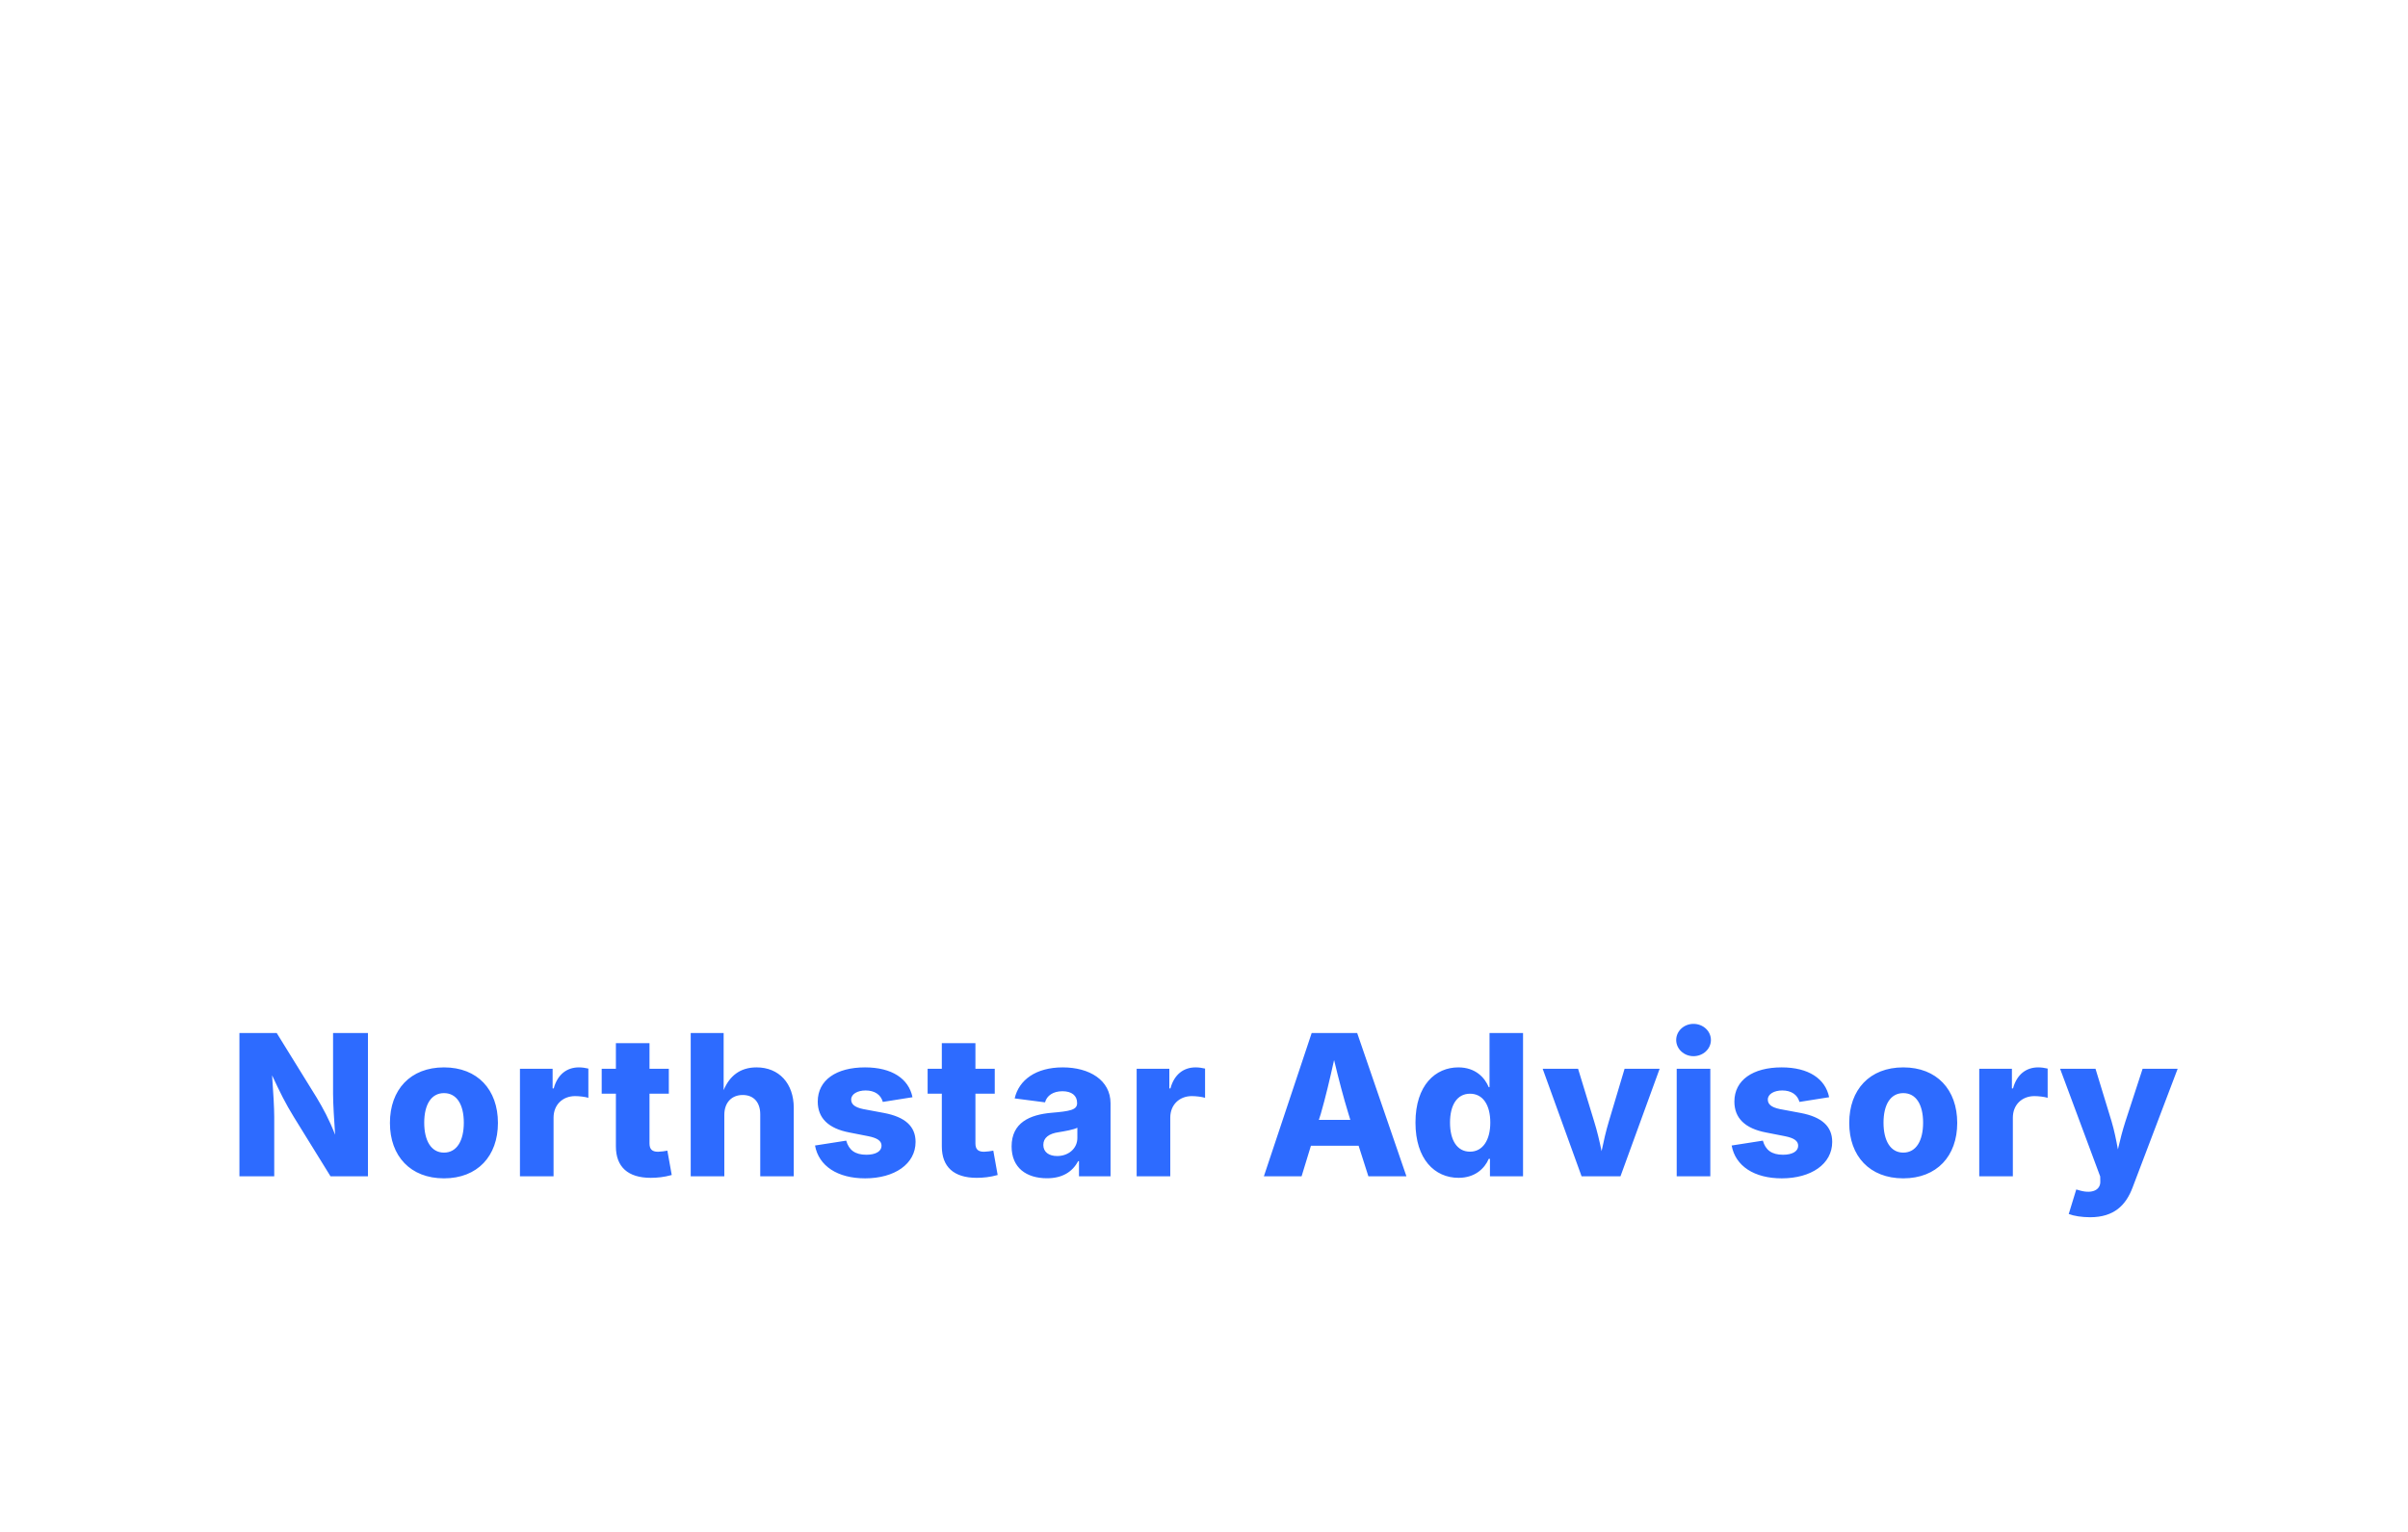
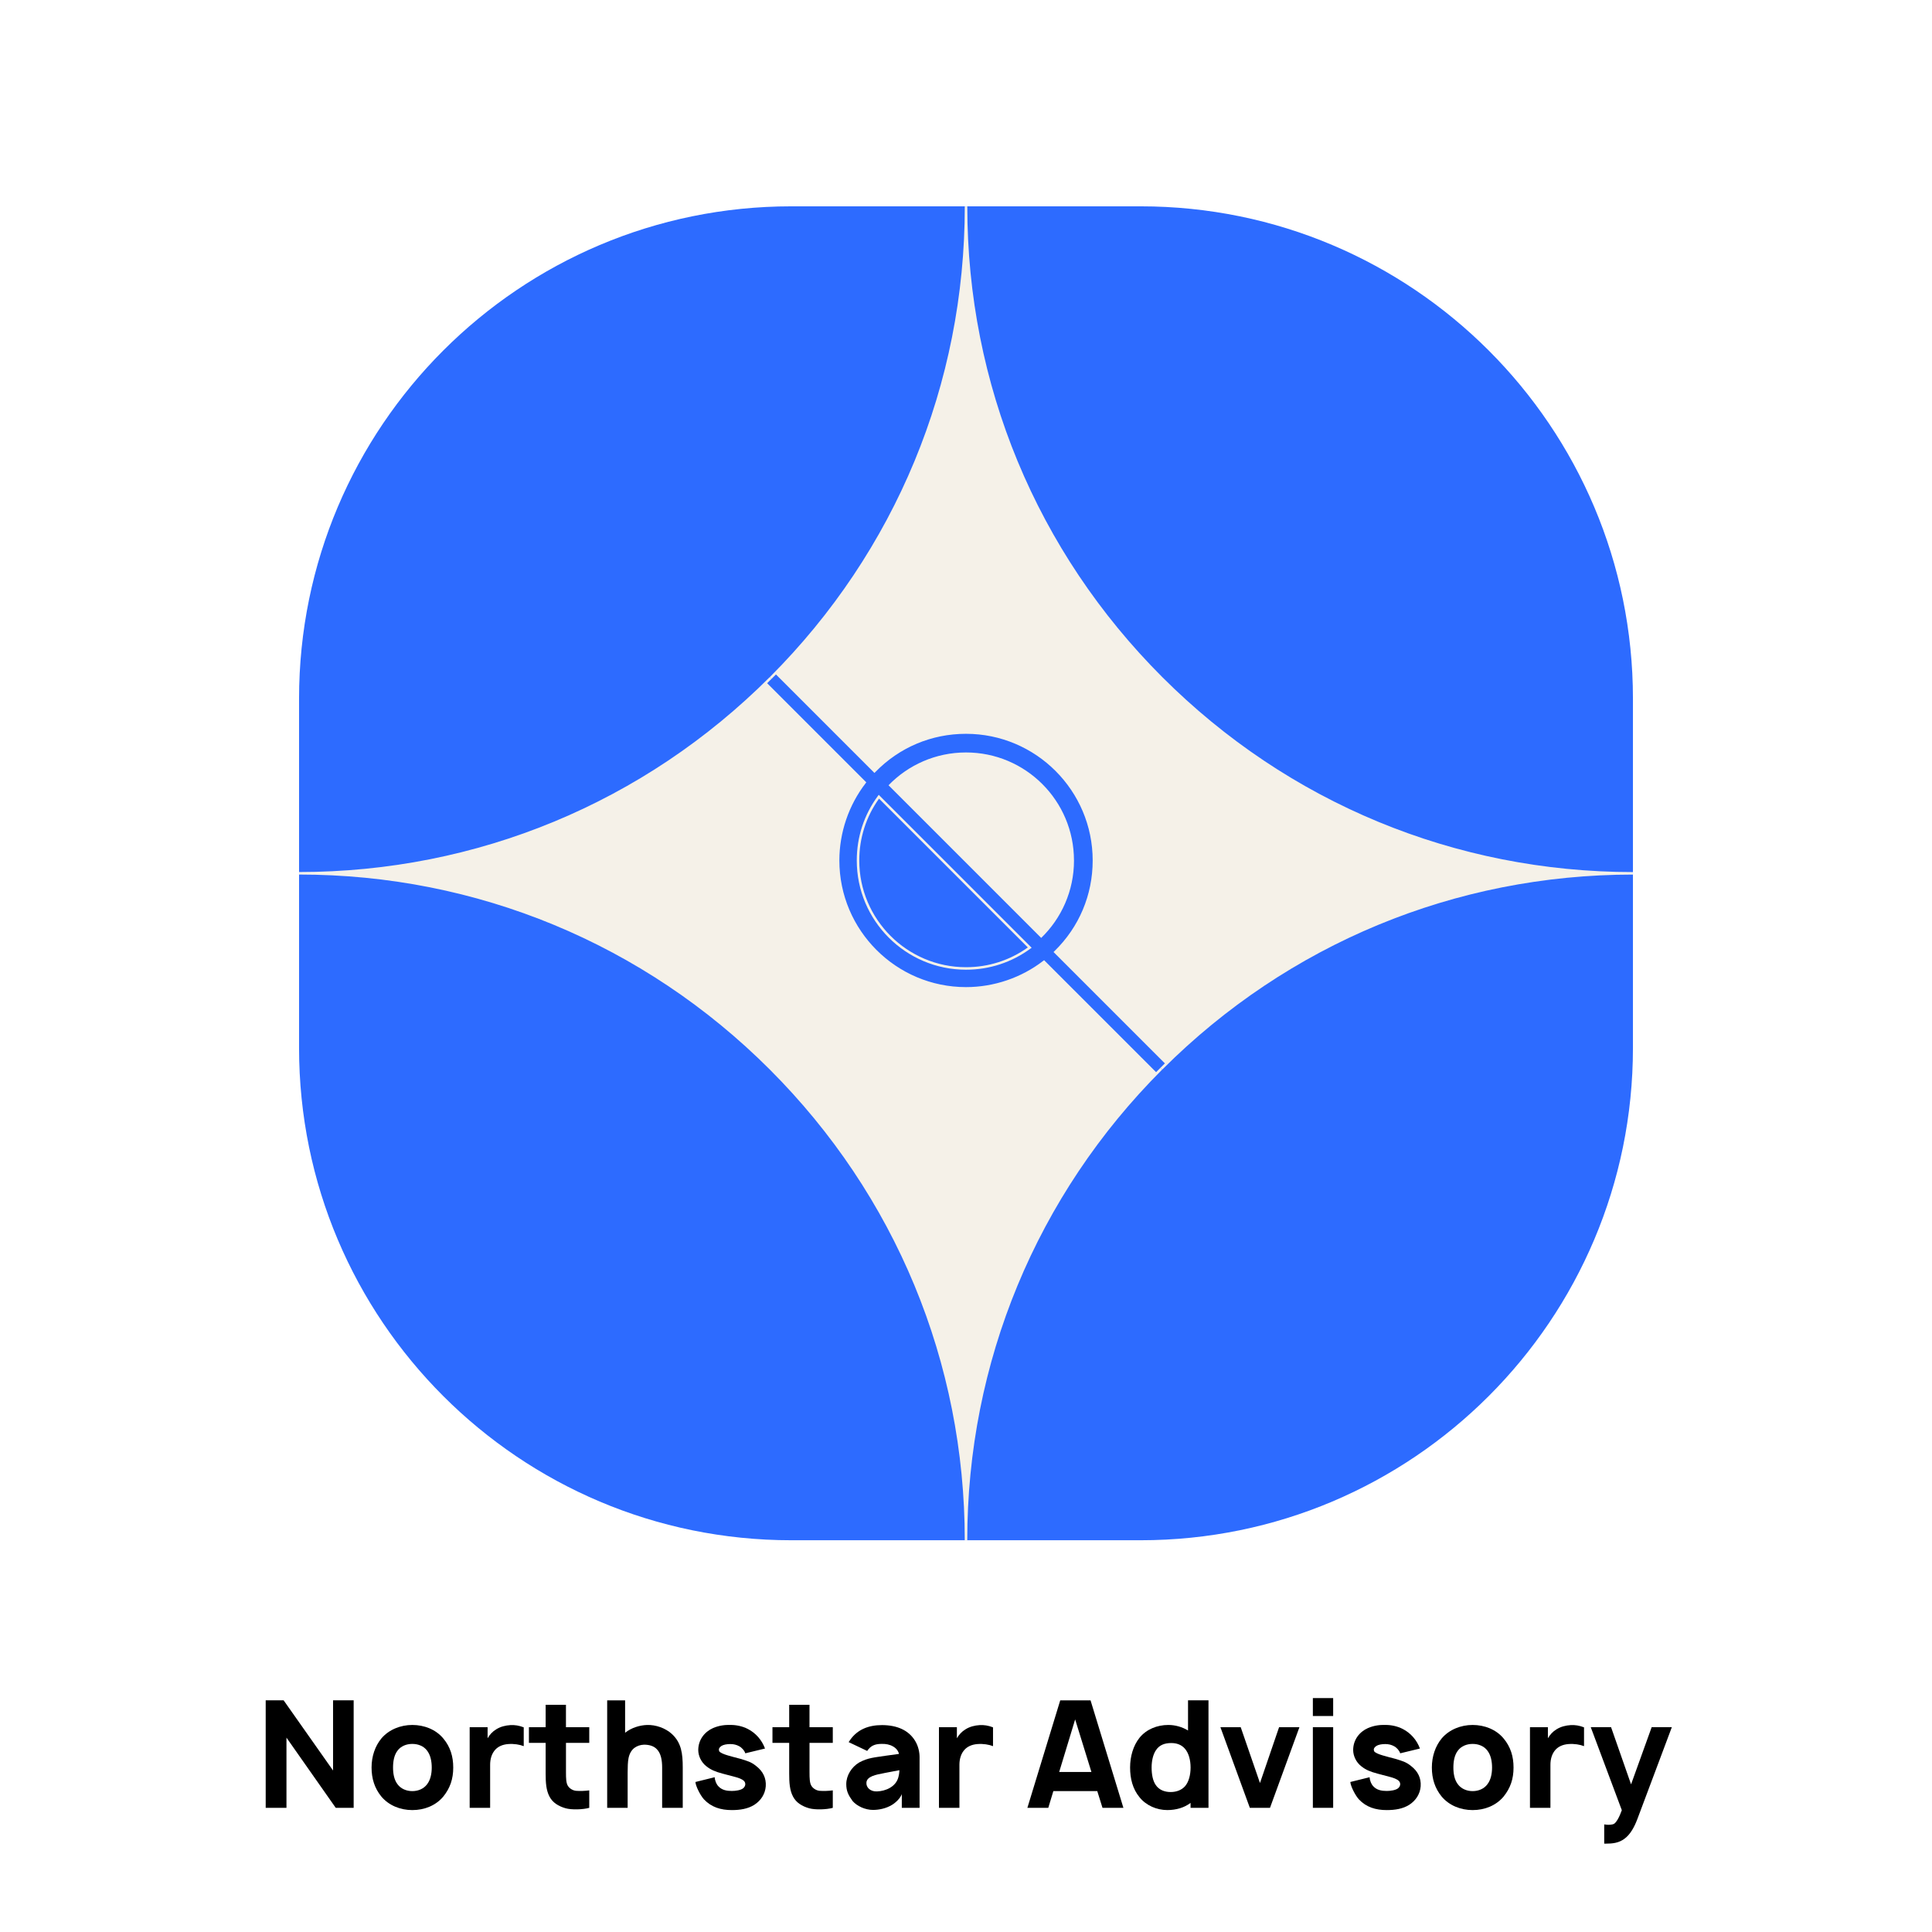
- <svg xmlns="http://www.w3.org/2000/svg" viewBox="0 0 440 280" width="440" height="280">
-   <g transform="translate(155, 25) scale(0.194, 0.194)">
-     <g transform="translate(-622, 878) scale(1, -1)">
- 
+ <svg xmlns="http://www.w3.org/2000/svg" id="Logo" width="967.75" height="967.75" viewBox="0 0 967.75 967.75">
+   <g>
+     <rect x="149.8" y="103.35" width="668.15" height="668.17" rx="246.6" ry="246.6" fill="#2d6bff" />
+     <g>
+       <g>
+         <path d="M581.73,535.29l2.65-2.64-55.77-55.77c12.36-12.03,19.35-28.51,19.35-45.87,0-35.33-28.74-64.08-64.08-64.08-17.39,0-33.86,7-45.87,19.35l-49.34-49.34-2.65,2.65c60.46-60.46,97.85-143.98,97.85-236.23,0,184.51,149.57,334.08,334.07,334.08-92.25,0-175.76,37.39-236.22,97.85Z" fill="#f5f1e8" />
+         <path d="M582.17,535.73l-.88-.88h0s.06-.07.1-.1l2.1-2.1-55.77-55.77.45-.44c12.35-12.03,19.16-28.16,19.16-45.42,0-34.99-28.47-63.45-63.45-63.45-17.27,0-33.4,6.8-45.42,19.16l-.44.45-49.34-49.34-2.09,2.09s-.07.07-.11.11l-.88-.88.11-.11c62.91-62.97,97.56-146.66,97.56-235.68h1.25c0,89.07,34.69,172.81,97.67,235.79,62.98,62.98,146.72,97.67,235.78,97.67v1.25c-89.01,0-172.7,34.65-235.67,97.56l-.1.1ZM529.5,476.88l54.9,54.9c57.9-56.45,132.7-89.49,212.88-94.34-81.62-4.94-157.67-39.09-215.99-97.41-58.32-58.32-92.47-134.37-97.41-216-4.85,80.19-37.89,154.98-94.34,212.89l48.47,48.47c12.21-12.31,28.47-19.08,45.87-19.08,35.68,0,64.7,29.02,64.7,64.7,0,17.39-6.77,33.66-19.08,45.87Z" fill="#f5f1e8" />
+       </g>
+       <g>
+         <path d="M581.73,535.29c-60.46,60.46-97.85,143.98-97.85,236.23,0-184.51-149.57-334.08-334.08-334.08,92.25,0,175.77-37.39,236.23-97.85l-2.65,2.65,49.71,49.71c-8.59,11.15-13.29,24.9-13.29,39.07,0,35.33,28.74,64.08,64.08,64.08,14.15,0,27.92-4.7,39.07-13.29l56.14,56.14,2.65-2.65Z" fill="#f5f1e8" />
+         <path d="M484.51,771.52h-1.25c0-89.07-34.69-172.81-97.67-235.79-62.98-62.98-146.72-97.67-235.79-97.67v-1.25c89.07,0,172.81-34.69,235.79-97.67l.88.88-2.2,2.2,49.66,49.66-.33.44c-8.49,11.02-13.16,24.76-13.16,38.68,0,34.99,28.47,63.45,63.45,63.45,13.93,0,27.67-4.67,38.68-13.16l.43-.33,56.09,56.09,2.2-2.2.88.88c-62.98,62.98-97.67,146.72-97.67,235.79ZM170.48,437.44c81.63,4.94,157.67,39.09,216,97.41,58.32,58.32,92.47,134.37,97.41,216,4.85-80.18,37.89-154.98,94.34-212.89l-55.33-55.33c-11.16,8.44-24.99,13.09-39.01,13.09-35.68,0-64.7-29.02-64.7-64.7,0-14.02,4.64-27.85,13.09-39.01l-48.9-48.9c-57.9,56.45-132.7,89.49-212.89,94.34Z" fill="#f5f1e8" />
+       </g>
+       <path d="M537.97,431.01c0,15.22-6.29,28.98-16.43,38.8l-76.47-76.47c9.81-10.13,23.58-16.43,38.8-16.43,29.87,0,54.09,24.21,54.09,54.09Z" fill="#f5f1e8" />
+       <path d="M483.88,485.73c-30.17,0-54.72-24.55-54.72-54.72,0-11.74,3.65-22.9,10.57-32.3l.43-.58,76.6,76.6-.59.43c-9.41,6.91-20.57,10.57-32.3,10.57ZM440.31,400.04c-6.48,9.05-9.9,19.75-9.9,30.97,0,29.48,23.99,53.47,53.47,53.47,11.21,0,21.9-3.42,30.97-9.9l-74.54-74.54Z" fill="#f5f1e8" />
    </g>
  </g>
-   <text x="220" y="215" text-anchor="middle" font-family="'Manrope', -apple-system, sans-serif" font-size="36" font-weight="800" letter-spacing="0.02em" fill="#2D6BFF">Northstar Advisory</text>
+   <g>
+     <path d="M166.83,886.86v-35.16h10.32v53.85h-8.98l-24.68-35.16v35.16h-10.4v-53.85h8.98l24.76,35.16Z" />
+     <path d="M191.06,899.95c-3.44-4.19-4.94-9.05-4.94-14.59s1.72-10.7,4.94-14.59c3.74-4.41,9.57-6.73,15.48-6.73s11.74,2.24,15.48,6.73c3.59,4.26,5.01,9.13,5.01,14.59,0,5.76-1.57,10.32-5.01,14.59-3.81,4.49-9.42,6.73-15.48,6.73s-11.74-2.32-15.48-6.73ZM216.26,885.36c0-3.07-.6-6.21-2.32-8.45-1.65-2.24-4.41-3.37-7.41-3.37s-5.76,1.12-7.41,3.37c-1.72,2.24-2.24,5.39-2.24,8.45s.52,6.13,2.24,8.38c1.65,2.24,4.41,3.44,7.41,3.44s5.76-1.2,7.41-3.44c1.72-2.24,2.32-5.31,2.32-8.38Z" />
+     <path d="M262.34,865.24v9.42c-2.09-.82-4.86-1.27-7.78-1.05-2.92.22-5.01,1.27-6.43,2.77-1.8,1.94-2.62,4.64-2.62,7.63v21.54h-10.25v-40.39h8.98v5.54c1.05-1.8,2.47-3.37,4.34-4.49,2.17-1.35,4.64-1.94,7.03-2.09,2.17-.15,4.49.22,6.73,1.12Z" />
+     <path d="M283.5,873.02v14.66c0,3.14.07,5.46.97,6.88.9,1.42,2.54,2.32,4.11,2.47,1.94.15,4.41.07,6.58-.22v8.75c-3.22.9-8.83,1.05-11.82.22-3.67-1.05-6.51-2.84-8.08-5.83-1.72-3.22-1.94-7.11-1.94-11.52v-15.41h-8.38v-7.85h8.38v-11.22h10.17v11.22h11.67v7.85h-11.67Z" />
+     <path d="M341.99,885.36v20.2h-10.32v-20.2c0-3.67-.6-7.11-2.69-9.2-1.42-1.5-3.59-2.24-6.36-2.24-1.87.07-3.44.6-4.79,1.57-1.5,1.12-2.54,2.92-2.99,5.16-.37,1.79-.45,4.56-.45,7.33v17.58h-10.25v-53.85h8.98v16.23c3.22-2.54,7.26-3.74,10.92-3.89,4.49-.15,9.28,1.57,12.49,4.49,4.79,4.41,5.46,9.8,5.46,16.83Z" />
+     <path d="M373.33,878.25c-.45-1.42-1.8-2.92-3.14-3.59-1.2-.67-2.69-1.05-4.34-1.05-1.8,0-3.37.3-4.41.9-1.12.75-1.35,1.42-1.35,1.87,0,.37.15.67.22.9.6.75,2.24,1.42,4.26,2.02,2.02.6,4.34,1.2,6.36,1.72,3.37,1.05,5.31,1.5,7.93,3.67,3.29,2.54,5.01,5.98,4.71,10.1-.3,3.81-2.39,7.11-5.76,9.27-3.22,2.02-7.11,2.62-11.22,2.62-5.54,0-10.25-1.42-13.99-5.39-1.87-2.09-4.11-6.58-4.26-8.68l9.65-2.39c0,1.2.75,3.44,1.87,4.56,1.8,1.94,4.26,2.32,6.73,2.32,1.87,0,4.49-.37,5.68-1.35.75-.67.9-1.12,1.05-1.87,0-.75-.15-1.27-.67-1.8-.97-.97-2.84-1.57-4.19-1.94-2.17-.6-4.26-1.12-6.51-1.72-3.67-.97-5.91-1.94-8-3.59-2.77-2.09-4.19-5.39-4.19-8.23,0-5.09,3.14-9.12,7.41-11,3.14-1.35,6.06-1.65,8.83-1.57,2.77,0,5.83.6,8.6,2.02,3.96,2.02,7.03,5.54,8.6,9.8l-9.87,2.39Z" />
+     <path d="M405.49,873.02v14.66c0,3.14.07,5.46.97,6.88.9,1.42,2.54,2.32,4.11,2.47,1.94.15,4.41.07,6.58-.22v8.75c-3.22.9-8.83,1.05-11.82.22-3.67-1.05-6.51-2.84-8.08-5.83-1.72-3.22-1.94-7.11-1.94-11.52v-15.41h-8.38v-7.85h8.38v-11.22h10.17v11.22h11.67v7.85h-11.67Z" />
+     <path d="M425.09,872.64c.22-.3.52-.82.82-1.2,3.67-5.16,9.2-7.33,15.86-7.33,7.41,0,13.39,2.47,16.68,8,1.57,2.62,2.17,5.61,2.17,8.08v25.36h-8.9v-6.88c-.75,2.17-3.22,4.41-5.01,5.46-2.84,1.72-6.36,2.47-9.42,2.47-3.96,0-8.08-1.94-10.25-4.49-2.09-2.92-3.14-4.94-3.14-8.45,0-4.34,2.69-8.6,6.51-10.85,4.49-2.39,7.63-2.47,13.39-3.37l6.51-.9c-.37-1.57-1.5-2.92-2.99-3.74-1.65-.97-3.67-1.35-5.76-1.27-2.62,0-4.79.6-6.36,2.47-.3.3-.6.67-.82,1.05l-9.28-4.41ZM443.04,888.13c-4.34.82-8.9,1.65-9.05,4.86-.15,2.39,2.02,4.49,5.31,4.34,4.26-.15,9.42-2.24,10.7-7.11.45-1.65.52-3.14.52-3.52l-7.48,1.42Z" />
+     <path d="M497.41,865.24v9.42c-2.09-.82-4.86-1.27-7.78-1.05-2.92.22-5.01,1.27-6.43,2.77-1.8,1.94-2.62,4.64-2.62,7.63v21.54h-10.25v-40.39h8.98v5.54c1.05-1.8,2.47-3.37,4.34-4.49,2.17-1.35,4.64-1.94,7.03-2.09,2.17-.15,4.49.22,6.73,1.12Z" />
+     <path d="M549.62,897.18h-21.99l-2.54,8.38h-10.47l16.46-53.85h15.18l16.46,53.85h-10.47l-2.62-8.38ZM546.7,887.6l-8.15-26.33-8,26.33h16.16Z" />
+     <path d="M605.34,851.7v53.85h-8.98v-2.47c-3.14,2.39-7.18,3.59-11.67,3.59-5.31,0-10.62-2.32-13.91-6.43-3.44-4.19-4.71-9.35-4.71-14.89s1.57-10.92,4.71-14.88c3.44-4.26,8.83-6.43,14.44-6.43,3.59,0,7.03,1.05,9.87,2.77v-15.11h10.25ZM596.37,885.36c0-3.67-.9-7.18-2.84-9.42-1.65-1.94-4.04-2.84-6.81-2.84-3.37,0-5.98.97-7.7,3.59-1.42,2.09-2.17,5.24-2.17,8.68s.6,6.58,2.02,8.68c1.72,2.62,4.64,3.59,7.48,3.59s5.39-.9,7.18-2.84c1.94-2.17,2.84-5.76,2.84-9.42Z" />
+     <path d="M650.89,865.16l-14.74,40.39h-10.1l-14.74-40.39h10.17l9.65,27.97,9.57-27.97h10.17Z" />
+     <path d="M667.79,850.58v8.98h-10.17v-8.98h10.17ZM667.79,865.16v40.39h-10.17v-40.39h10.17Z" />
+     <path d="M701.38,878.25c-.45-1.42-1.8-2.92-3.14-3.59-1.2-.67-2.69-1.05-4.34-1.05-1.8,0-3.37.3-4.41.9-1.12.75-1.35,1.42-1.35,1.87,0,.37.15.67.22.9.6.75,2.24,1.42,4.26,2.02,2.02.6,4.34,1.2,6.36,1.72,3.37,1.05,5.31,1.5,7.93,3.67,3.29,2.54,5.01,5.98,4.71,10.1-.3,3.81-2.39,7.11-5.76,9.27-3.22,2.02-7.11,2.62-11.22,2.62-5.54,0-10.25-1.42-13.99-5.39-1.87-2.09-4.11-6.58-4.26-8.68l9.65-2.39c0,1.2.75,3.44,1.87,4.56,1.8,1.94,4.26,2.32,6.73,2.32,1.87,0,4.49-.37,5.68-1.35.75-.67.9-1.12,1.05-1.87,0-.75-.15-1.27-.67-1.8-.97-.97-2.84-1.57-4.19-1.94-2.17-.6-4.26-1.12-6.51-1.72-3.67-.97-5.91-1.94-8-3.59-2.77-2.09-4.19-5.39-4.19-8.23,0-5.09,3.14-9.12,7.41-11,3.14-1.35,6.06-1.65,8.83-1.57,2.77,0,5.83.6,8.6,2.02,3.96,2.02,7.03,5.54,8.6,9.8l-9.87,2.39Z" />
+     <path d="M722.17,899.95c-3.44-4.19-4.94-9.05-4.94-14.59s1.72-10.7,4.94-14.59c3.74-4.41,9.57-6.73,15.48-6.73s11.74,2.24,15.48,6.73c3.59,4.26,5.01,9.13,5.01,14.59,0,5.76-1.57,10.32-5.01,14.59-3.81,4.49-9.42,6.73-15.48,6.73s-11.74-2.32-15.48-6.73ZM747.38,885.36c0-3.07-.6-6.21-2.32-8.45-1.65-2.24-4.41-3.37-7.4-3.37s-5.76,1.12-7.41,3.37c-1.72,2.24-2.24,5.39-2.24,8.45s.52,6.13,2.24,8.38c1.65,2.24,4.41,3.44,7.41,3.44s5.76-1.2,7.4-3.44c1.72-2.24,2.32-5.31,2.32-8.38Z" />
+     <path d="M793.45,865.24v9.42c-2.09-.82-4.86-1.27-7.78-1.05-2.92.22-5.01,1.27-6.43,2.77-1.8,1.94-2.62,4.64-2.62,7.63v21.54h-10.25v-40.39h8.98v5.54c1.05-1.8,2.47-3.37,4.34-4.49,2.17-1.35,4.64-1.94,7.03-2.09,2.17-.15,4.49.22,6.73,1.12Z" />
+     <path d="M837.43,865.16l-17.2,45.85c-1.57,4.19-3.59,7.85-6.43,9.95-2.92,2.24-6.06,2.54-9.72,2.54h-.52v-9.65l1.12.15c1.2.15,3.07,0,3.81-.45,1.12-.67,2.62-3.22,3.89-6.81l-15.56-41.59h10.17l10.02,28.65,10.32-28.65h10.1Z" />
+   </g>
</svg>
